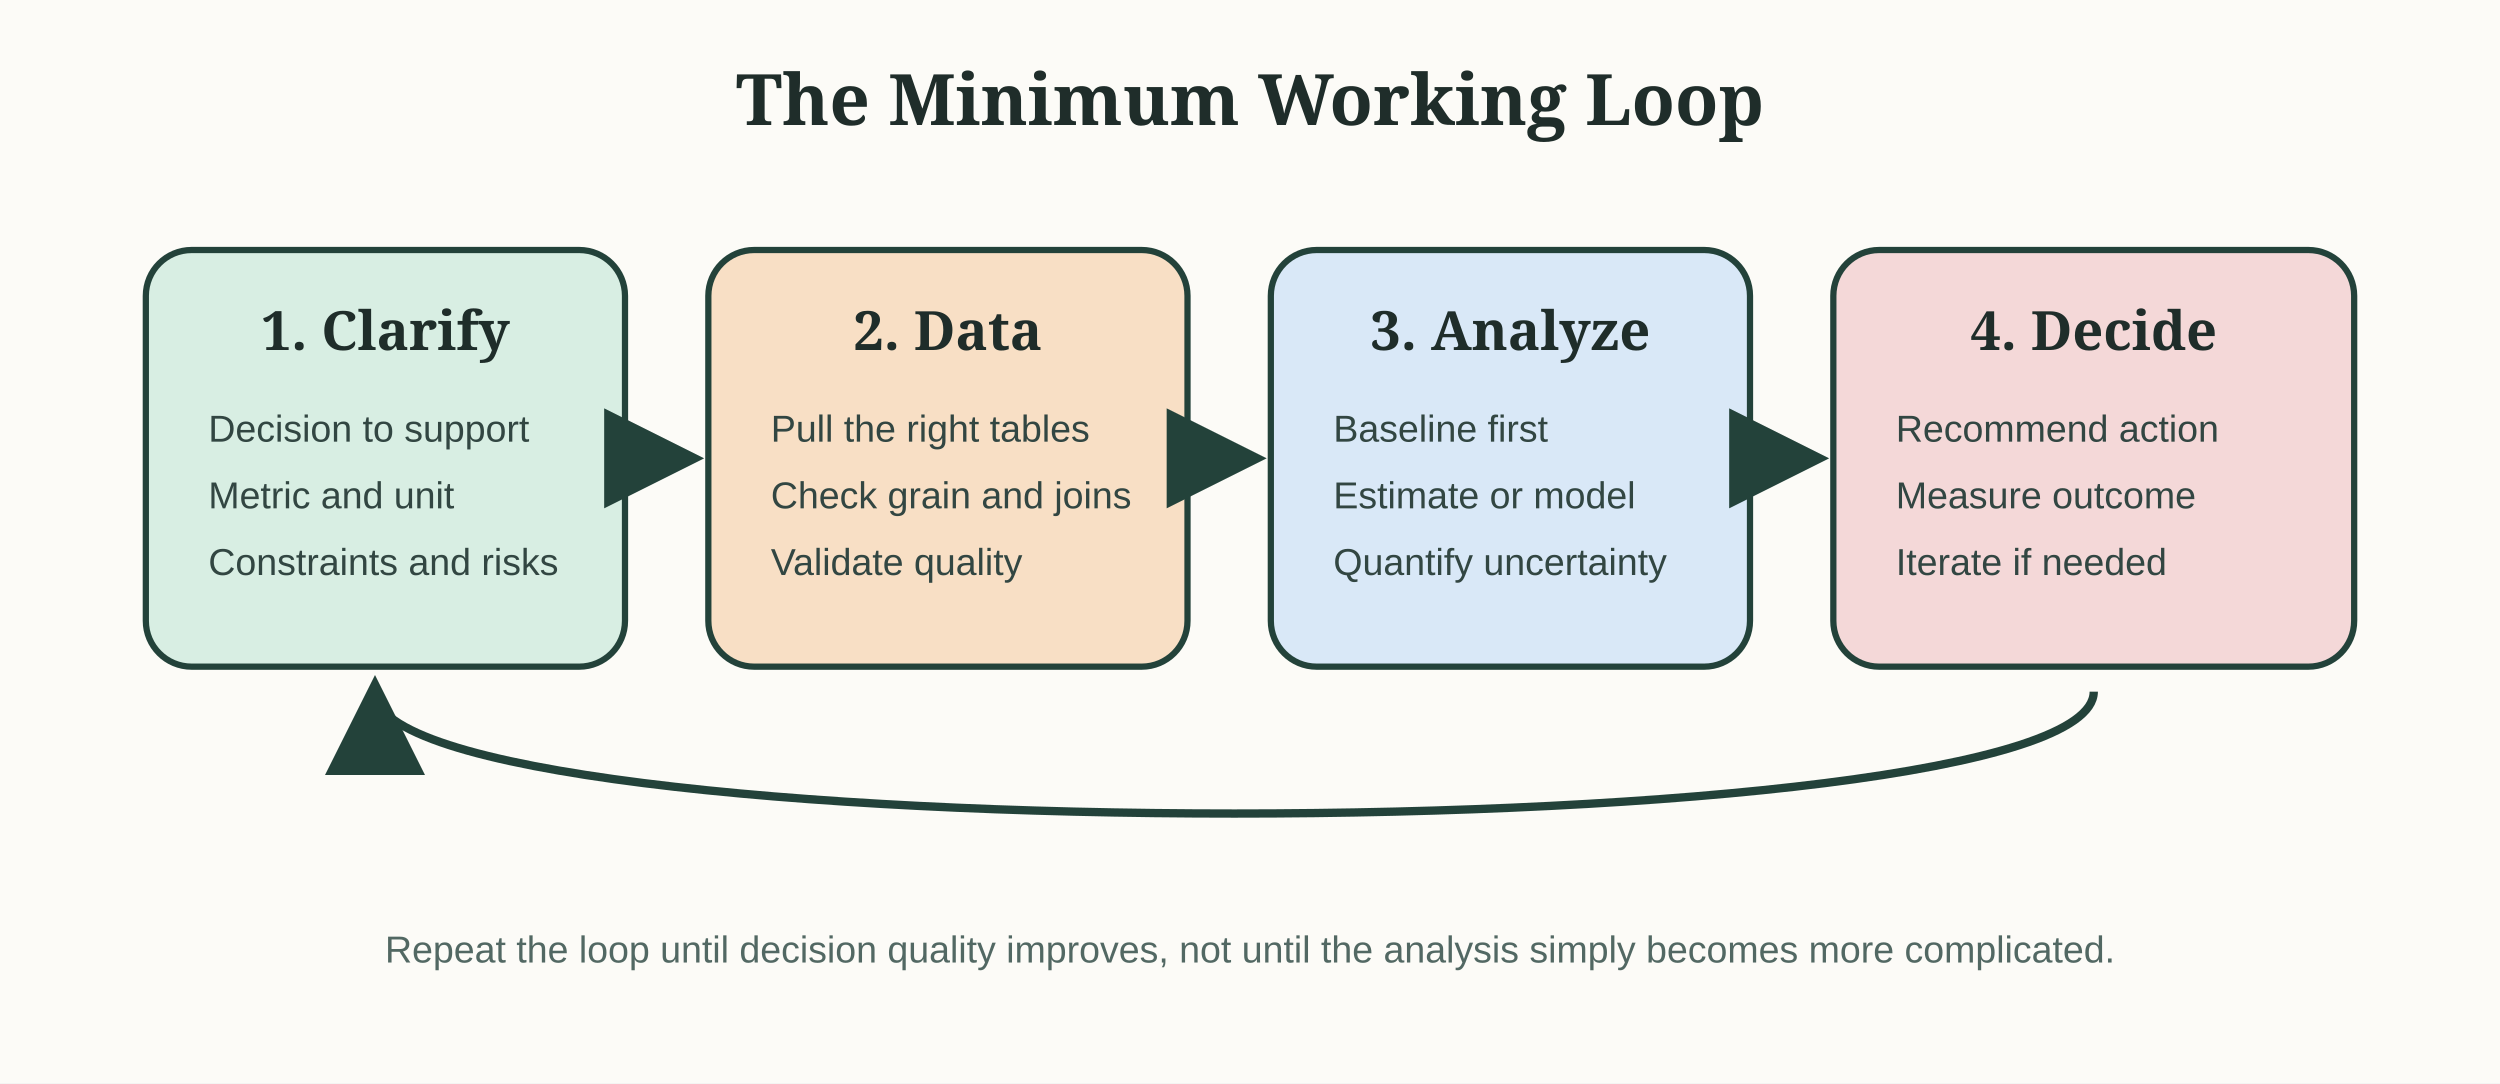
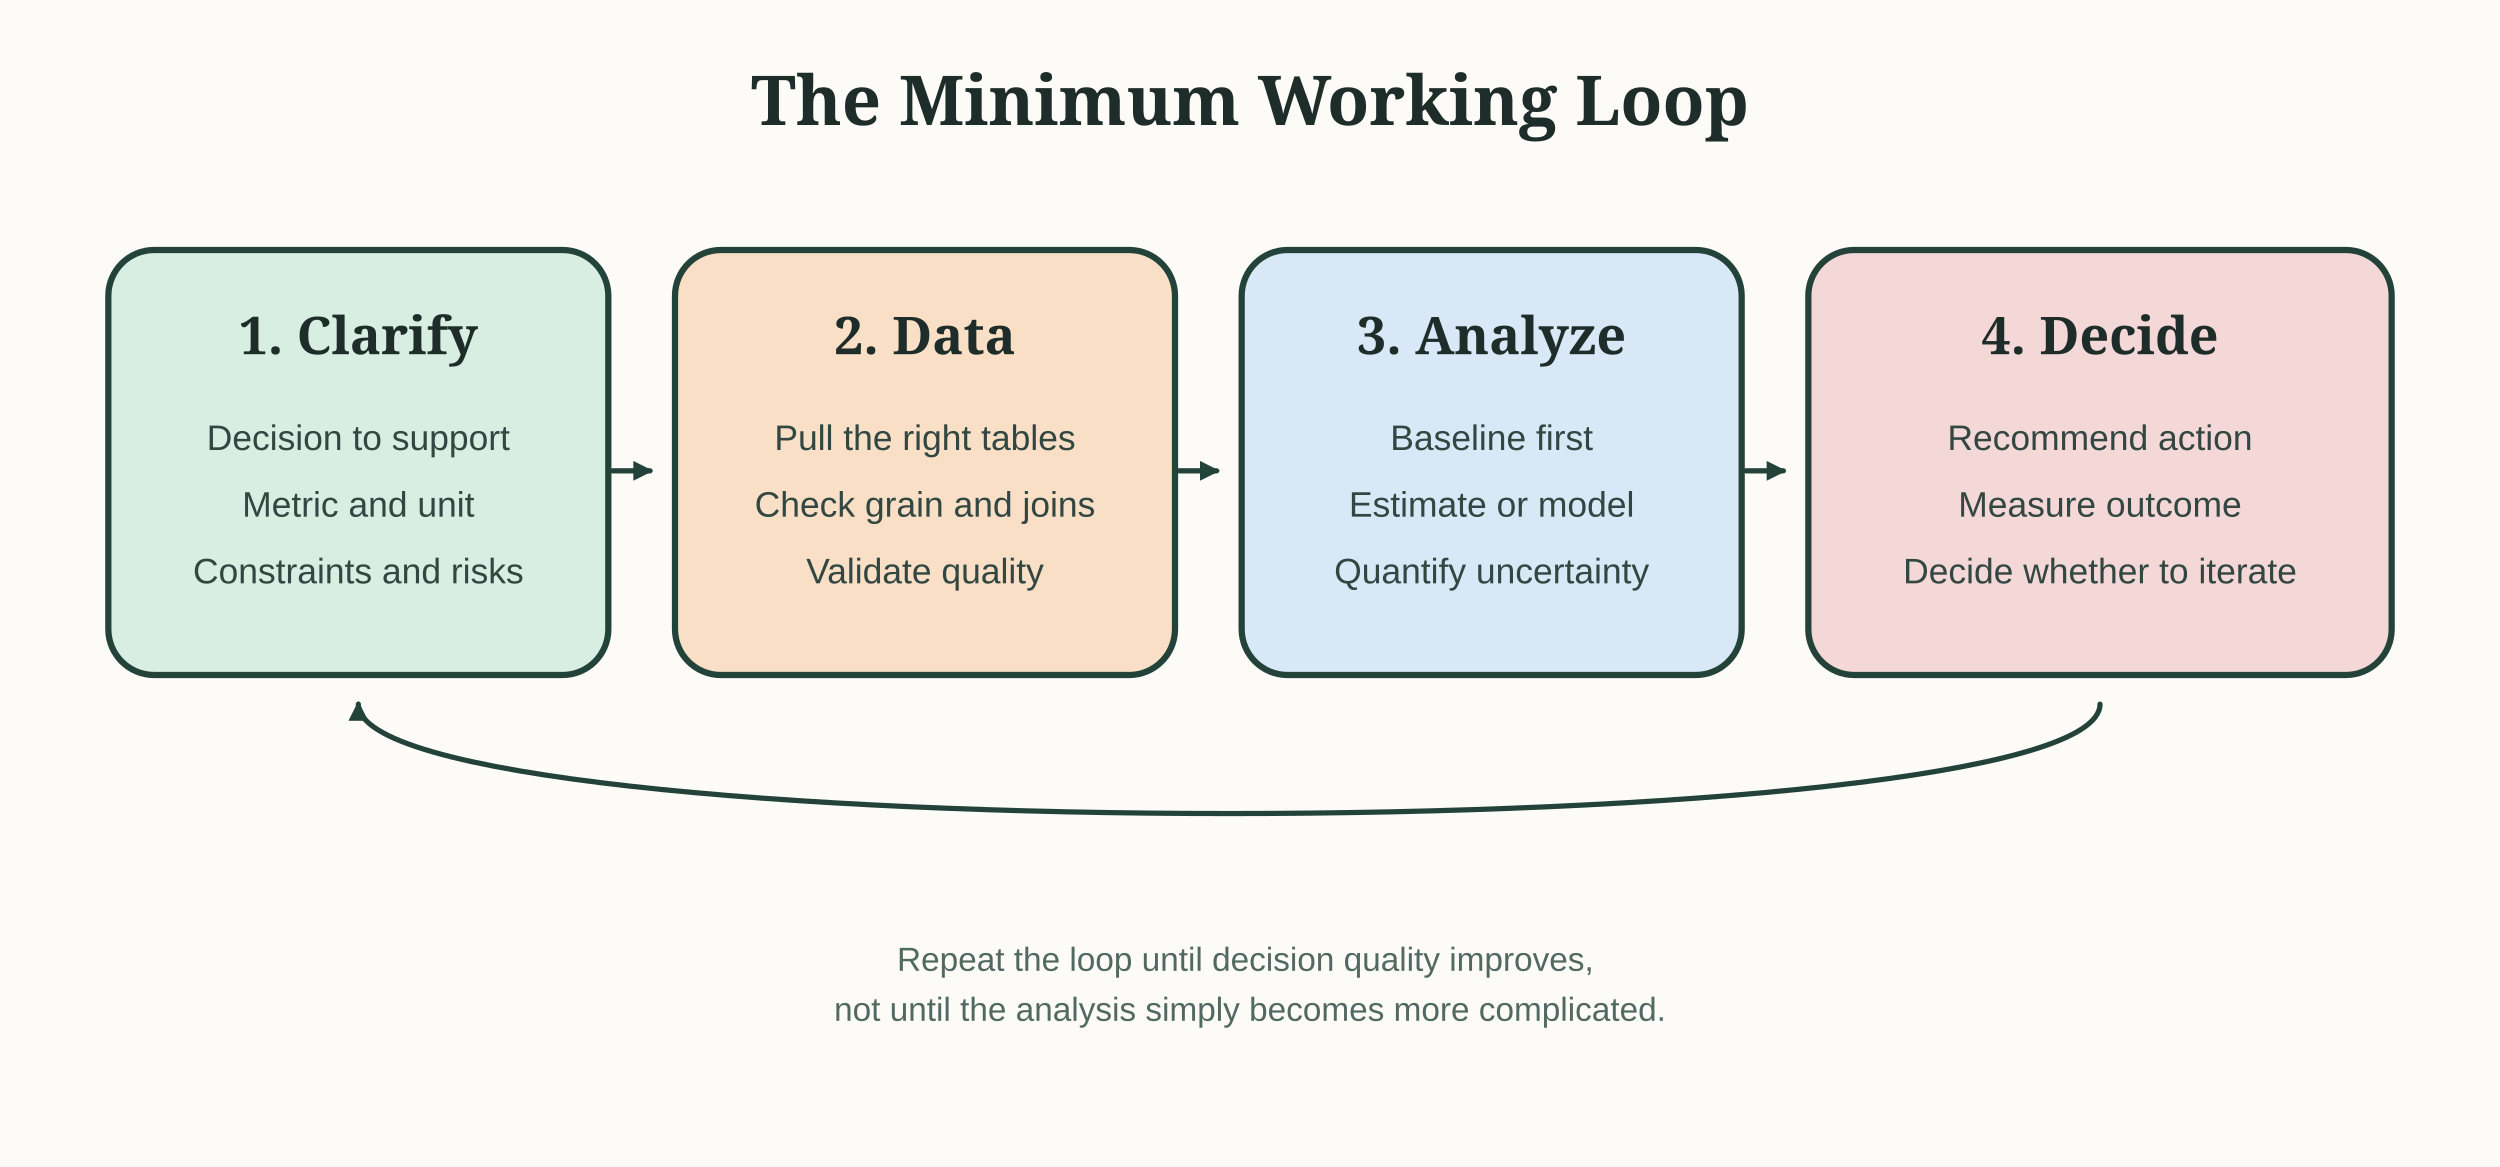
- <svg xmlns="http://www.w3.org/2000/svg" viewBox="0 0 1200 520" role="img" aria-labelledby="title desc">
+ <svg xmlns="http://www.w3.org/2000/svg" viewBox="0 0 1200 560" role="img" aria-labelledby="title desc">
  <defs>
    <style>
      .bg { fill: #fcfbf7; }
      .card { fill: #ffffff; stroke: #23423a; stroke-width: 3; rx: 22; }
      .accent { fill: #d8eee3; }
      .accent2 { fill: #f8dfc5; }
      .accent3 { fill: #d9e8f7; }
      .accent4 { fill: #f4d8d8; }
-       .title { font: 700 34px Georgia, serif; fill: #1f2d2a; }
-       .label { font: 700 26px Georgia, serif; fill: #1f2d2a; }
-       .body { font: 18px 'Helvetica Neue', Arial, sans-serif; fill: #324642; }
-       .arrow { stroke: #23423a; stroke-width: 4; fill: none; marker-end: url(#arrow); }
-       .note { font: 18px 'Helvetica Neue', Arial, sans-serif; fill: #526863; }
+       .title { font: 700 33px Georgia, serif; fill: #1f2d2a; }
+       .label { font: 700 25px Georgia, serif; fill: #1f2d2a; }
+       .body { font: 17px 'Helvetica Neue', Arial, sans-serif; fill: #324642; }
+       .arrow { stroke: #23423a; stroke-width: 2.5; fill: none; marker-end: url(#arrow); stroke-linecap: round; stroke-linejoin: round; }
+       .note { font: 16px 'Helvetica Neue', Arial, sans-serif; fill: #526863; }
    </style>
-     <marker id="arrow" markerWidth="12" markerHeight="12" refX="10" refY="6" orient="auto">
-       <path d="M0,0 L12,6 L0,12 z" fill="#23423a" />
+     <marker id="arrow" markerWidth="3.8" markerHeight="3.8" refX="3.2" refY="1.9" orient="auto">
+       <path d="M0,0 L3.8,1.9 L0,3.8 z" fill="#23423a" />
    </marker>
  </defs>
-   <rect class="bg" width="1200" height="520" />
+   <rect class="bg" width="1200" height="560" />
  <text class="title" x="600" y="60" text-anchor="middle">The Minimum Working Loop</text>
-   <g transform="translate(70 120)">
-     <rect class="card accent" width="230" height="200" rx="22" />
-     <text class="label" x="115" y="48" text-anchor="middle">1. Clarify</text>
-     <text class="body" x="30" y="92">Decision to support</text>
-     <text class="body" x="30" y="124">Metric and unit</text>
-     <text class="body" x="30" y="156">Constraints and risks</text>
+   <g transform="translate(52 120)">
+     <rect class="card accent" width="240" height="204" rx="22" />
+     <text class="label" x="120" y="50" text-anchor="middle">1. Clarify</text>
+     <text class="body" x="120" y="96" text-anchor="middle">Decision to support</text>
+     <text class="body" x="120" y="128" text-anchor="middle">Metric and unit</text>
+     <text class="body" x="120" y="160" text-anchor="middle">Constraints and risks</text>
  </g>
-   <g transform="translate(340 120)">
-     <rect class="card accent2" width="230" height="200" rx="22" />
-     <text class="label" x="115" y="48" text-anchor="middle">2. Data</text>
-     <text class="body" x="30" y="92">Pull the right tables</text>
-     <text class="body" x="30" y="124">Check grain and joins</text>
-     <text class="body" x="30" y="156">Validate quality</text>
+   <g transform="translate(324 120)">
+     <rect class="card accent2" width="240" height="204" rx="22" />
+     <text class="label" x="120" y="50" text-anchor="middle">2. Data</text>
+     <text class="body" x="120" y="96" text-anchor="middle">Pull the right tables</text>
+     <text class="body" x="120" y="128" text-anchor="middle">Check grain and joins</text>
+     <text class="body" x="120" y="160" text-anchor="middle">Validate quality</text>
  </g>
-   <g transform="translate(610 120)">
-     <rect class="card accent3" width="230" height="200" rx="22" />
-     <text class="label" x="115" y="48" text-anchor="middle">3. Analyze</text>
-     <text class="body" x="30" y="92">Baseline first</text>
-     <text class="body" x="30" y="124">Estimate or model</text>
-     <text class="body" x="30" y="156">Quantify uncertainty</text>
+   <g transform="translate(596 120)">
+     <rect class="card accent3" width="240" height="204" rx="22" />
+     <text class="label" x="120" y="50" text-anchor="middle">3. Analyze</text>
+     <text class="body" x="120" y="96" text-anchor="middle">Baseline first</text>
+     <text class="body" x="120" y="128" text-anchor="middle">Estimate or model</text>
+     <text class="body" x="120" y="160" text-anchor="middle">Quantify uncertainty</text>
  </g>
-   <g transform="translate(880 120)">
-     <rect class="card accent4" width="250" height="200" rx="22" />
-     <text class="label" x="125" y="48" text-anchor="middle">4. Decide</text>
-     <text class="body" x="30" y="92">Recommend action</text>
-     <text class="body" x="30" y="124">Measure outcome</text>
-     <text class="body" x="30" y="156">Iterate if needed</text>
+   <g transform="translate(868 120)">
+     <rect class="card accent4" width="280" height="204" rx="22" />
+     <text class="label" x="140" y="50" text-anchor="middle">4. Decide</text>
+     <text class="body" x="140" y="96" text-anchor="middle">Recommend action</text>
+     <text class="body" x="140" y="128" text-anchor="middle">Measure outcome</text>
+     <text class="body" x="140" y="160" text-anchor="middle">Decide whether to iterate</text>
  </g>
-   <path class="arrow" d="M300 220 H330" />
-   <path class="arrow" d="M570 220 H600" />
-   <path class="arrow" d="M840 220 H870" />
-   <path class="arrow" d="M1005 332 C1005 410, 180 410, 180 332" />
-   <text class="note" x="600" y="462" text-anchor="middle">Repeat the loop until decision quality improves, not until the analysis simply becomes more complicated.</text>
+   <path class="arrow" d="M294 226 H312" />
+   <path class="arrow" d="M566 226 H584" />
+   <path class="arrow" d="M838 226 H856" />
+   <path class="arrow" d="M1008 338 C1008 408, 172 408, 172 338" />
+   <text class="note" x="600" y="466" text-anchor="middle">
+     <tspan x="600" dy="0">Repeat the loop until decision quality improves,</tspan>
+     <tspan x="600" dy="24">not until the analysis simply becomes more complicated.</tspan>
+   </text>
</svg>
